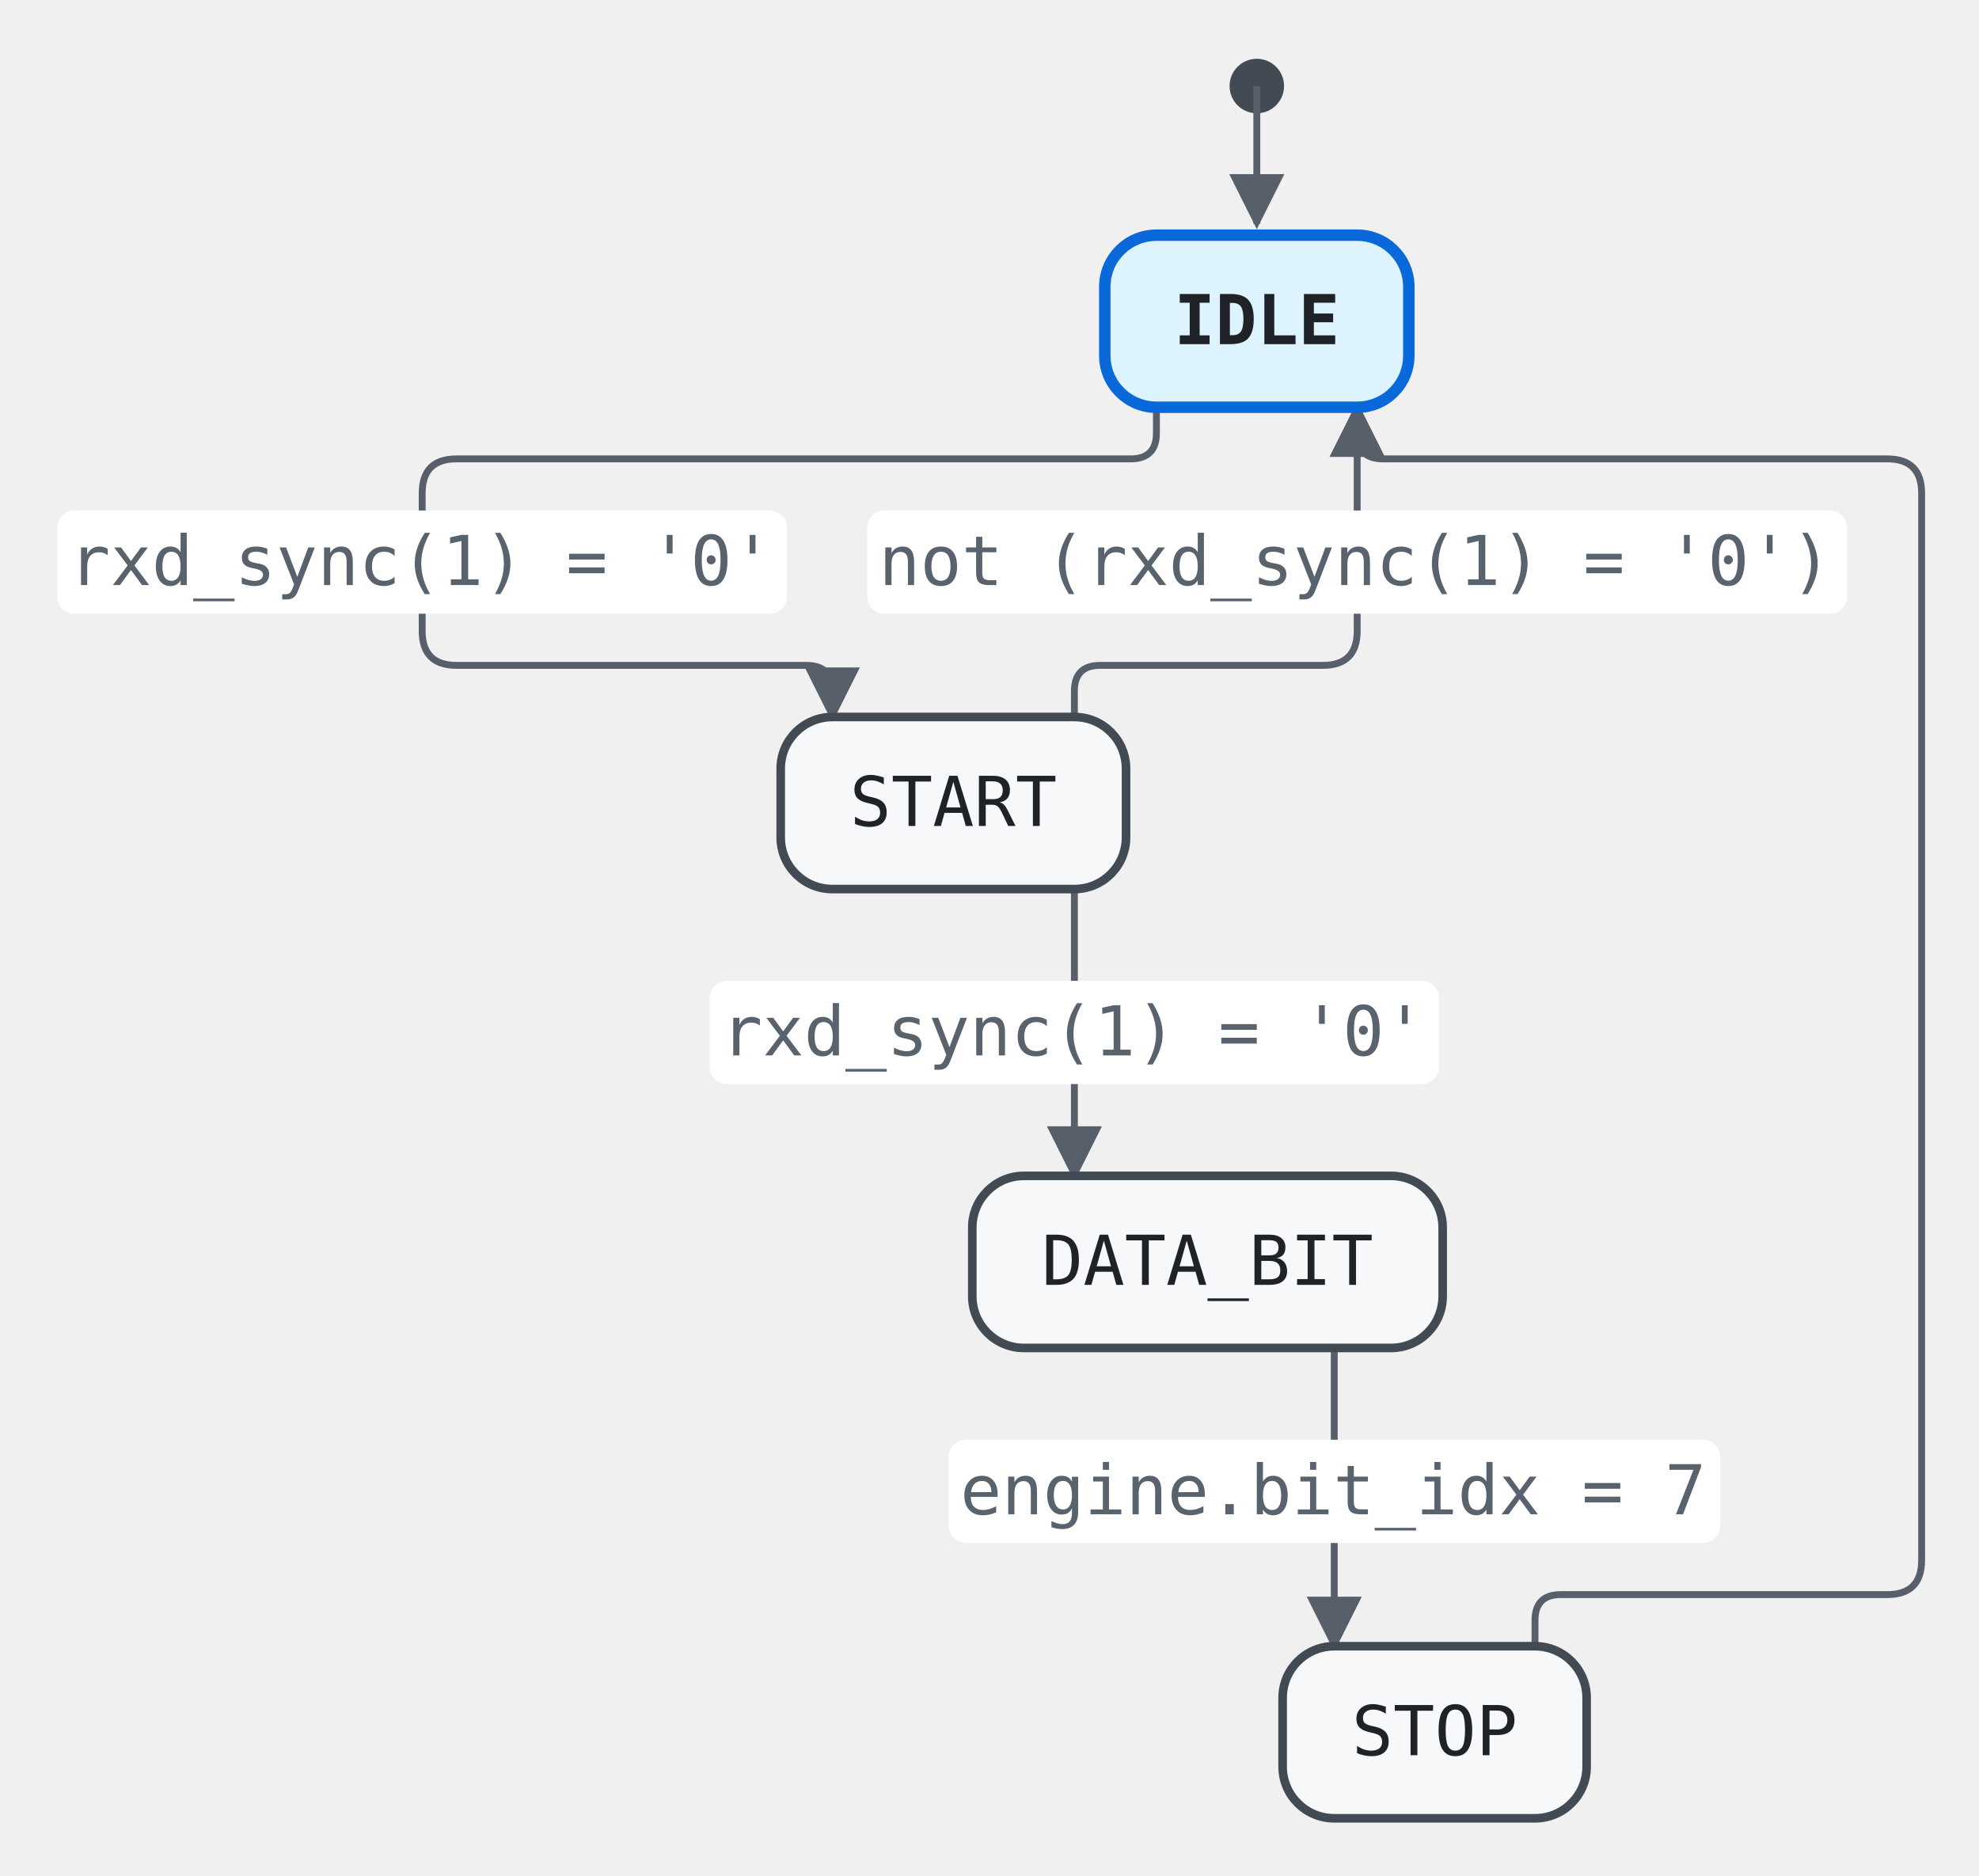
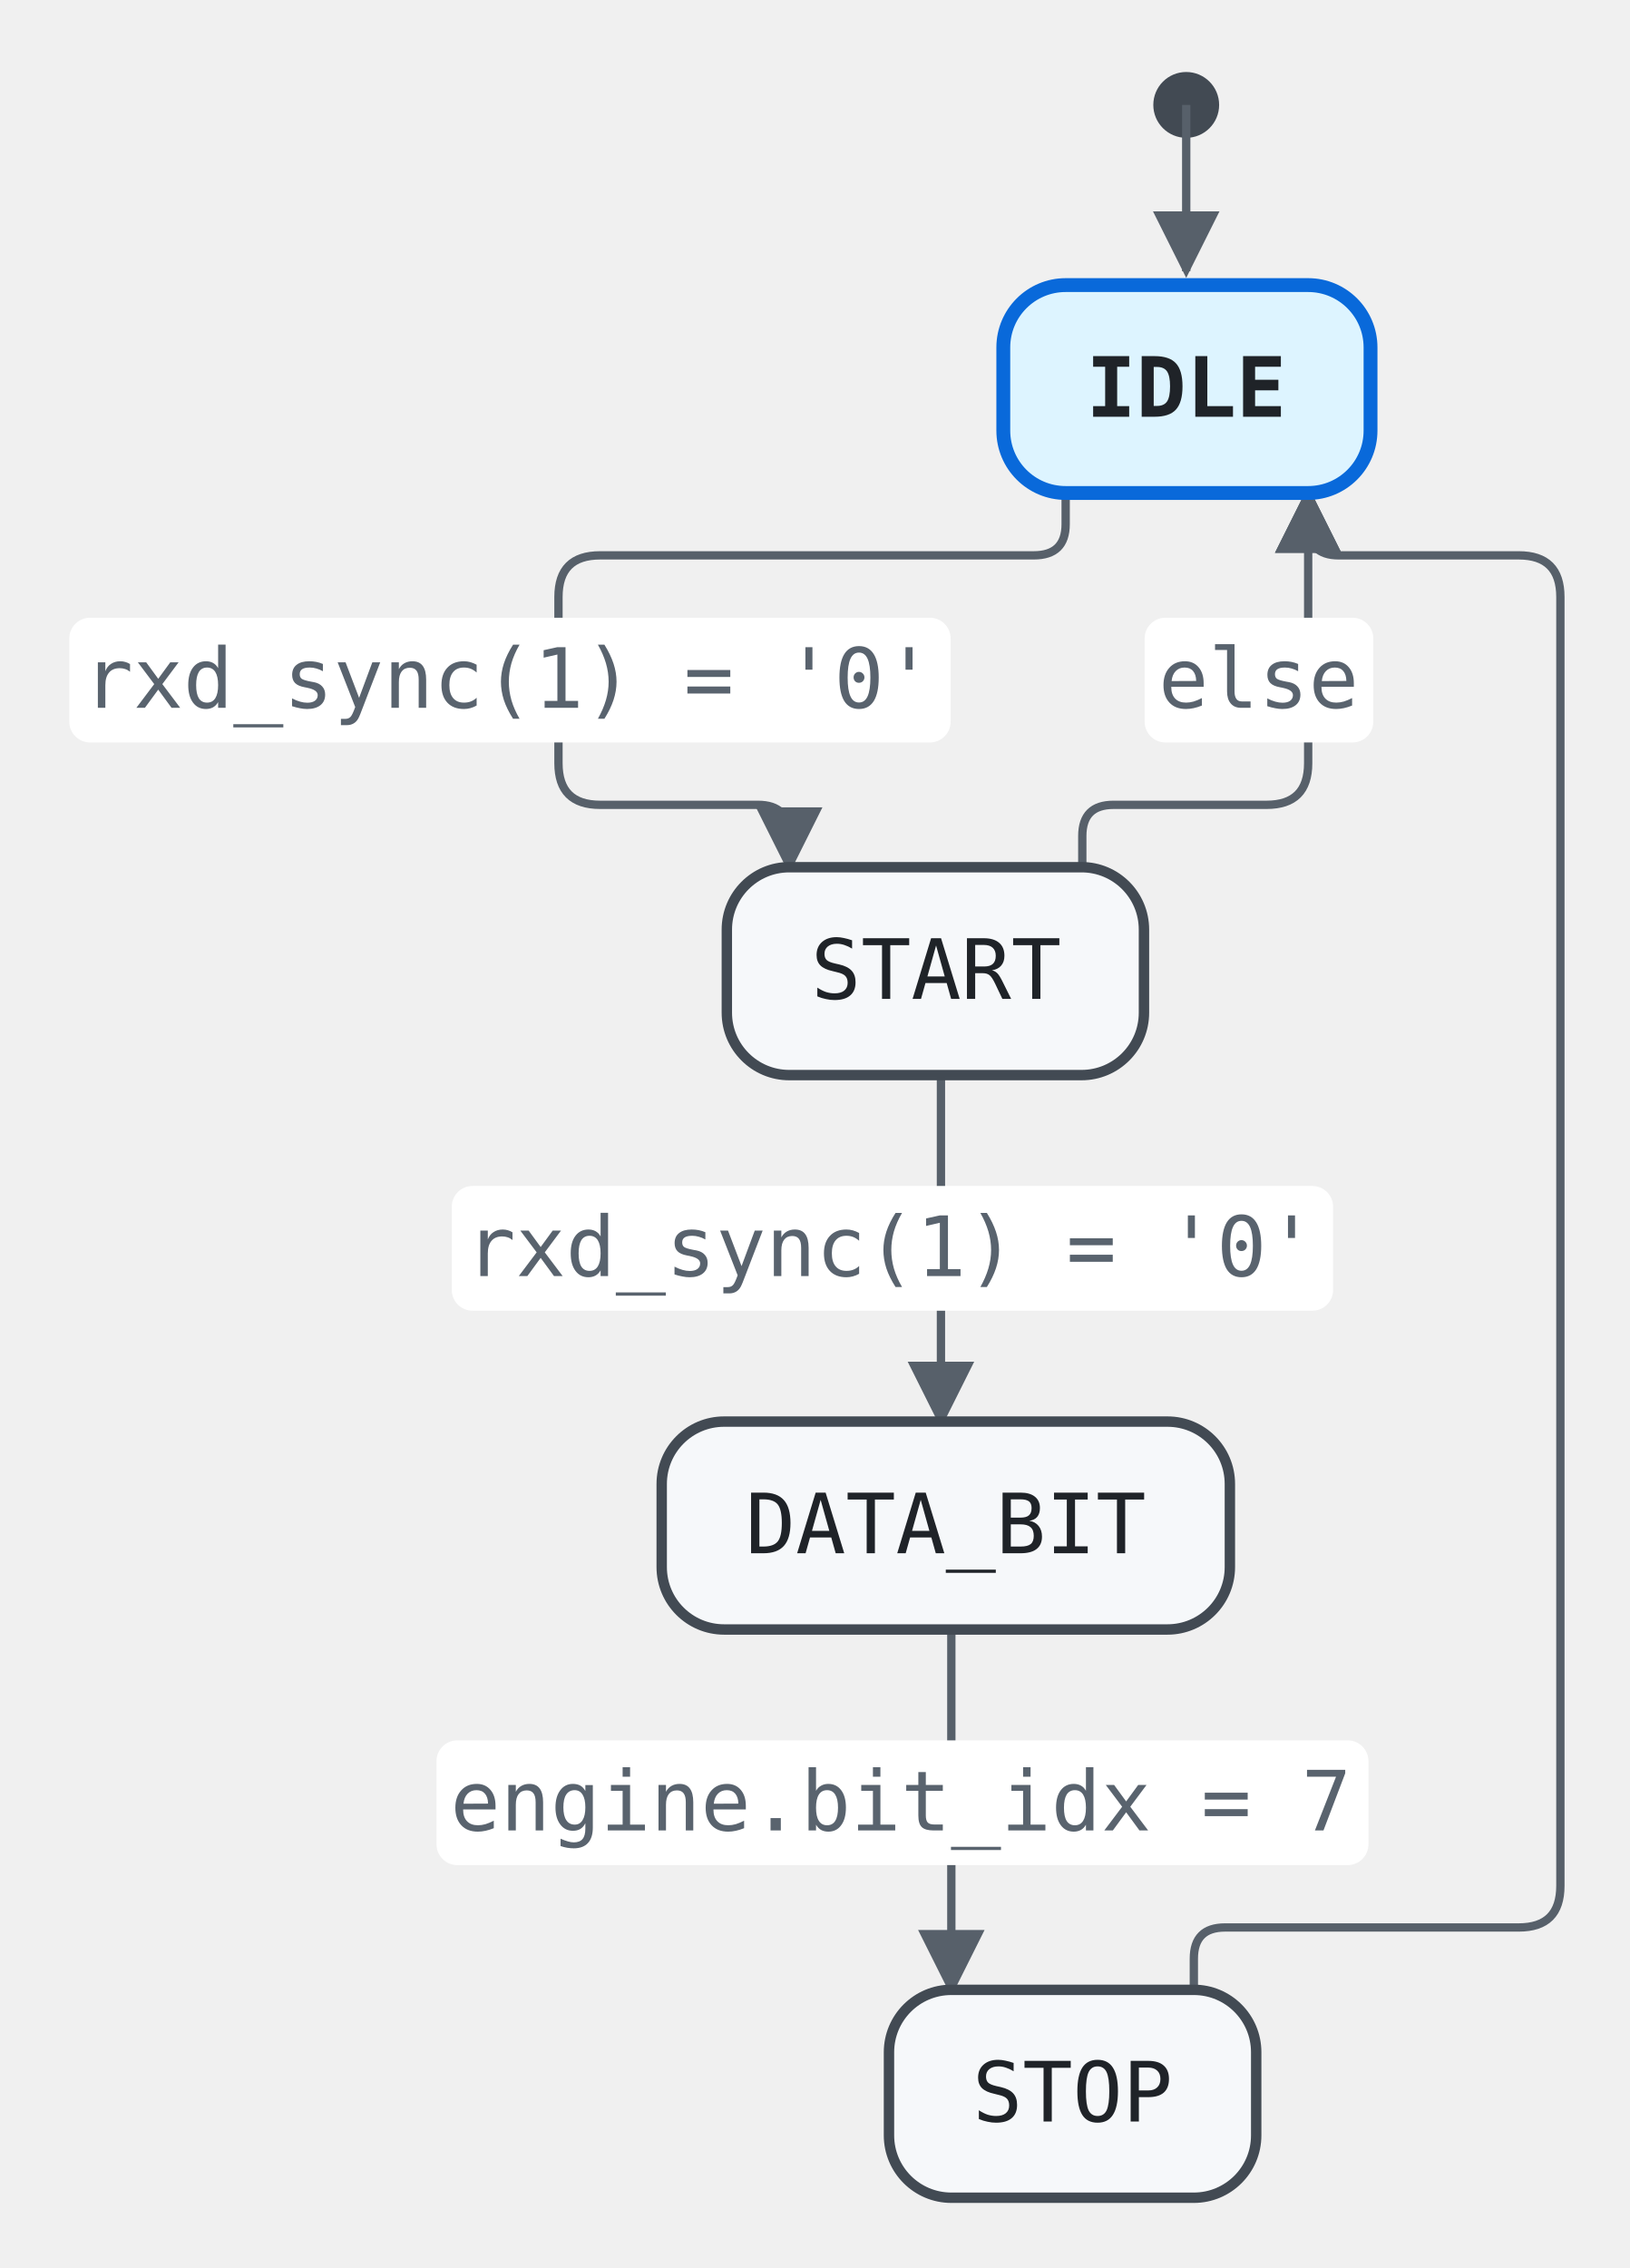
- <svg xmlns="http://www.w3.org/2000/svg" class="vfl-svg" width="345" height="327" viewBox="-9.0 -41.0 345.0 327.0" role="img">
+ <svg xmlns="http://www.w3.org/2000/svg" class="vfl-svg" width="235" height="327" viewBox="-9.0 -41.0 235.2 327.0" role="img">
  <style>.vfl-box{fill:#f6f8fa;stroke:#424a53;stroke-width:1.5}.vfl-head{fill:#ddf4ff;stroke:#424a53;stroke-width:1.5}.vfl-ext{fill:#ffffff;stroke:#8c959f;stroke-width:1.2;stroke-dasharray:4 3}.vfl-sep{stroke:#8c959f;stroke-width:1;stroke-dasharray:3 3}.vfl-pin{stroke:#424a53;stroke-width:1.5;fill:#424a53}.vfl-edge{stroke:#57606a;stroke-width:1.2;fill:none}.vfl-arrow{fill:#57606a}.vfl-wire{stroke:#0969da;stroke-width:1.3;fill:none}.vfl-dot{fill:#0969da}.vfl-term{fill:#ddf4ff;stroke:#424a53;stroke-width:1.2}.vfl-small{font-size:10px}.vfl-actual{fill:#0550ae}.vfl-cross{stroke:#cf222e;stroke-width:1.5;fill:none}.vfl-cross-text{fill:#cf222e}.vfl-grid{stroke:#d0d7de;stroke-width:0.8;stroke-dasharray:2 3}.vfl-wave{stroke:#424a53;stroke-width:1.3;fill:none}.vfl-wave-x{fill:url(#vfl-hatch)}.vfl-wave-d0{fill:#ffffff}.vfl-wave-d2{fill:#ffffff}.vfl-wave-d3{fill:#fff8c5}.vfl-wave-d4{fill:#ffebe9}.vfl-wave-d5{fill:#ddf4ff}.vfl-wave-d6{fill:#dafbe1}.vfl-wave-d7{fill:#fbefff}.vfl-wave-d8{fill:#fff1e5}.vfl-wave-d9{fill:#eaeef2}.vfl-gap{fill:#ffffff;stroke:#424a53;stroke-width:1}.vfl-state{fill:#f6f8fa;stroke:#424a53;stroke-width:1.5}.vfl-initial{fill:#ddf4ff;stroke:#0969da;stroke-width:2}.vfl-label-bg{fill:#ffffff}text{font-family:ui-monospace,SFMono-Regular,Menlo,Consolas,'DejaVu Sans Mono','Liberation Mono',monospace;font-size:12px;fill:#1f2328}.vfl-title{font-weight:bold}.vfl-muted{fill:#59636e}a:hover text{text-decoration:underline}@media (prefers-color-scheme:dark){.vfl-box{fill:#151b23;stroke:#9198a1}.vfl-head{fill:#0c2d6b;stroke:#9198a1}.vfl-ext{fill:#0d1117;stroke:#656c76}.vfl-sep{stroke:#656c76}.vfl-pin{stroke:#9198a1;fill:#9198a1}.vfl-edge{stroke:#9198a1}.vfl-arrow{fill:#9198a1}.vfl-wire{stroke:#4493f8}.vfl-dot{fill:#4493f8}.vfl-term{fill:#0c2d6b;stroke:#9198a1}.vfl-actual{fill:#79c0ff}.vfl-cross{stroke:#ff7b72}.vfl-cross-text{fill:#ff7b72}.vfl-grid{stroke:#3d444d}.vfl-wave{stroke:#9198a1}.vfl-wave-d0{fill:#151b23}.vfl-wave-d2{fill:#151b23}.vfl-wave-d3{fill:#3b2e00}.vfl-wave-d4{fill:#4c1d1d}.vfl-wave-d5{fill:#0c2d6b}.vfl-wave-d6{fill:#0f3a1d}.vfl-wave-d7{fill:#3a1d4c}.vfl-wave-d8{fill:#4a2a10}.vfl-wave-d9{fill:#262c36}.vfl-gap{fill:#0d1117;stroke:#9198a1}.vfl-state{fill:#151b23;stroke:#9198a1}.vfl-initial{fill:#0c2d6b;stroke:#4493f8}.vfl-label-bg{fill:#0d1117}text{fill:#f0f6fc}.vfl-muted{fill:#9198a1}}</style>
  <defs>
    <marker id="vfl-arrow" viewBox="0 0 10 10" refX="9" refY="5" markerWidth="8" markerHeight="8" orient="auto-start-reverse">
      <path class="vfl-arrow" d="M0,0L10,5L0,10z" />
    </marker>
  </defs>
-   <path class="vfl-edge" marker-end="url(#vfl-arrow)" d="M192.6,30.0L192.6,34.5Q192.6,39.0 188.1,39.0L70.6,39.0Q64.6,39.0 64.6,45.0L64.6,69.0Q64.6,75.0 70.6,75.0L131.6,75.0Q136.1,75.0 136.1,79.5L136.1,84.0" />
-   <path class="vfl-edge" marker-end="url(#vfl-arrow)" d="M178.3,84.0L178.3,79.5Q178.3,75.0 182.8,75.0L221.6,75.0Q227.6,75.0 227.6,69.0L227.6,30.0" />
-   <path class="vfl-edge" marker-end="url(#vfl-arrow)" d="M178.3,114.0L178.3,164.0" />
-   <path class="vfl-edge" marker-end="url(#vfl-arrow)" d="M223.6,194.0L223.6,246.0" />
-   <path class="vfl-edge" marker-end="url(#vfl-arrow)" d="M258.6,246.0L258.6,241.5Q258.6,237.0 263.1,237.0L320.0,237.0Q326.0,237.0 326.0,231.0L326.0,45.0Q326.0,39.0 320.0,39.0L232.1,39.0Q227.6,39.0 227.6,34.5L227.6,30.0" />
-   <rect class="vfl-initial" x="183.6" y="0.0" width="53.0" height="30.0" rx="9.0" />
-   <text x="210.1" y="19.0" text-anchor="middle" class="vfl-title">IDLE</text>
-   <circle class="vfl-pin" cx="210.1" cy="-26.0" r="4" />
-   <path class="vfl-edge" marker-end="url(#vfl-arrow)" d="M210.1,-26.0L210.1,-2.0" />
-   <rect class="vfl-state" x="127.1" y="84.0" width="60.2" height="30.0" rx="9.0" />
-   <text x="157.2" y="103.0" text-anchor="middle">START</text>
-   <rect class="vfl-state" x="160.5" y="164.0" width="82.0" height="30.0" rx="9.0" />
-   <text x="201.5" y="183.0" text-anchor="middle">DATA_BIT</text>
-   <rect class="vfl-state" x="214.6" y="246.0" width="53.0" height="30.0" rx="9.0" />
-   <text x="241.1" y="265.0" text-anchor="middle">STOP</text>
+   <path class="vfl-edge" marker-end="url(#vfl-arrow)" d="M144.8,30.0L144.8,34.5Q144.8,39.0 140.2,39.0L77.6,39.0Q71.6,39.0 71.6,45.0L71.6,69.0Q71.6,75.0 77.6,75.0L100.4,75.0Q104.9,75.0 104.9,79.5L104.9,84.0" />
+   <path class="vfl-edge" marker-end="url(#vfl-arrow)" d="M147.2,84.0L147.2,79.5Q147.2,75.0 151.7,75.0L173.8,75.0Q179.8,75.0 179.8,69.0L179.8,30.0" />
+   <path class="vfl-edge" marker-end="url(#vfl-arrow)" d="M126.8,114.0L126.8,164.0" />
+   <path class="vfl-edge" marker-end="url(#vfl-arrow)" d="M128.3,194.0L128.3,246.0" />
+   <path class="vfl-edge" marker-end="url(#vfl-arrow)" d="M163.3,246.0L163.3,241.5Q163.3,237.0 167.8,237.0L210.2,237.0Q216.2,237.0 216.2,231.0L216.2,45.0Q216.2,39.0 210.2,39.0L184.2,39.0Q179.8,39.0 179.8,34.5L179.8,30.0" />
+   <rect class="vfl-initial" x="135.8" y="0.0" width="53.0" height="30.0" rx="9.0" />
+   <text x="162.2" y="19.0" text-anchor="middle" class="vfl-title">IDLE</text>
+   <circle class="vfl-pin" cx="162.2" cy="-26.0" r="4" />
+   <path class="vfl-edge" marker-end="url(#vfl-arrow)" d="M162.2,-26.0L162.2,-2.0" />
+   <rect class="vfl-state" x="95.9" y="84.0" width="60.2" height="30.0" rx="9.0" />
+   <text x="126.1" y="103.0" text-anchor="middle">START</text>
+   <rect class="vfl-state" x="86.5" y="164.0" width="82.0" height="30.0" rx="9.0" />
+   <text x="127.5" y="183.0" text-anchor="middle">DATA_BIT</text>
+   <rect class="vfl-state" x="119.3" y="246.0" width="53.0" height="30.0" rx="9.0" />
+   <text x="145.8" y="265.0" text-anchor="middle">STOP</text>
  <rect class="vfl-label-bg" x="1.0" y="48.0" width="127.2" height="18.0" rx="3" />
  <text x="3.0" y="61.0" text-anchor="start" class="vfl-muted">rxd_sync(1) = '0'</text>
-   <rect class="vfl-label-bg" x="142.2" y="48.0" width="170.8" height="18.0" rx="3" />
-   <text x="144.2" y="61.0" text-anchor="start" class="vfl-muted">not (rxd_sync(1) = '0')</text>
-   <rect class="vfl-label-bg" x="114.7" y="130.0" width="127.2" height="18.0" rx="3" />
-   <text x="116.7" y="143.0" text-anchor="start" class="vfl-muted">rxd_sync(1) = '0'</text>
-   <rect class="vfl-label-bg" x="156.4" y="210.0" width="134.5" height="18.0" rx="3" />
-   <text x="158.4" y="223.0" text-anchor="start" class="vfl-muted">engine.bit_idx = 7</text>
+   <rect class="vfl-label-bg" x="156.2" y="48.0" width="33.0" height="18.0" rx="3" />
+   <text x="158.2" y="61.0" text-anchor="start" class="vfl-muted">else</text>
+   <rect class="vfl-label-bg" x="56.2" y="130.0" width="127.2" height="18.0" rx="3" />
+   <text x="58.2" y="143.0" text-anchor="start" class="vfl-muted">rxd_sync(1) = '0'</text>
+   <rect class="vfl-label-bg" x="54.0" y="210.0" width="134.5" height="18.0" rx="3" />
+   <text x="56.0" y="223.0" text-anchor="start" class="vfl-muted">engine.bit_idx = 7</text>
</svg>
